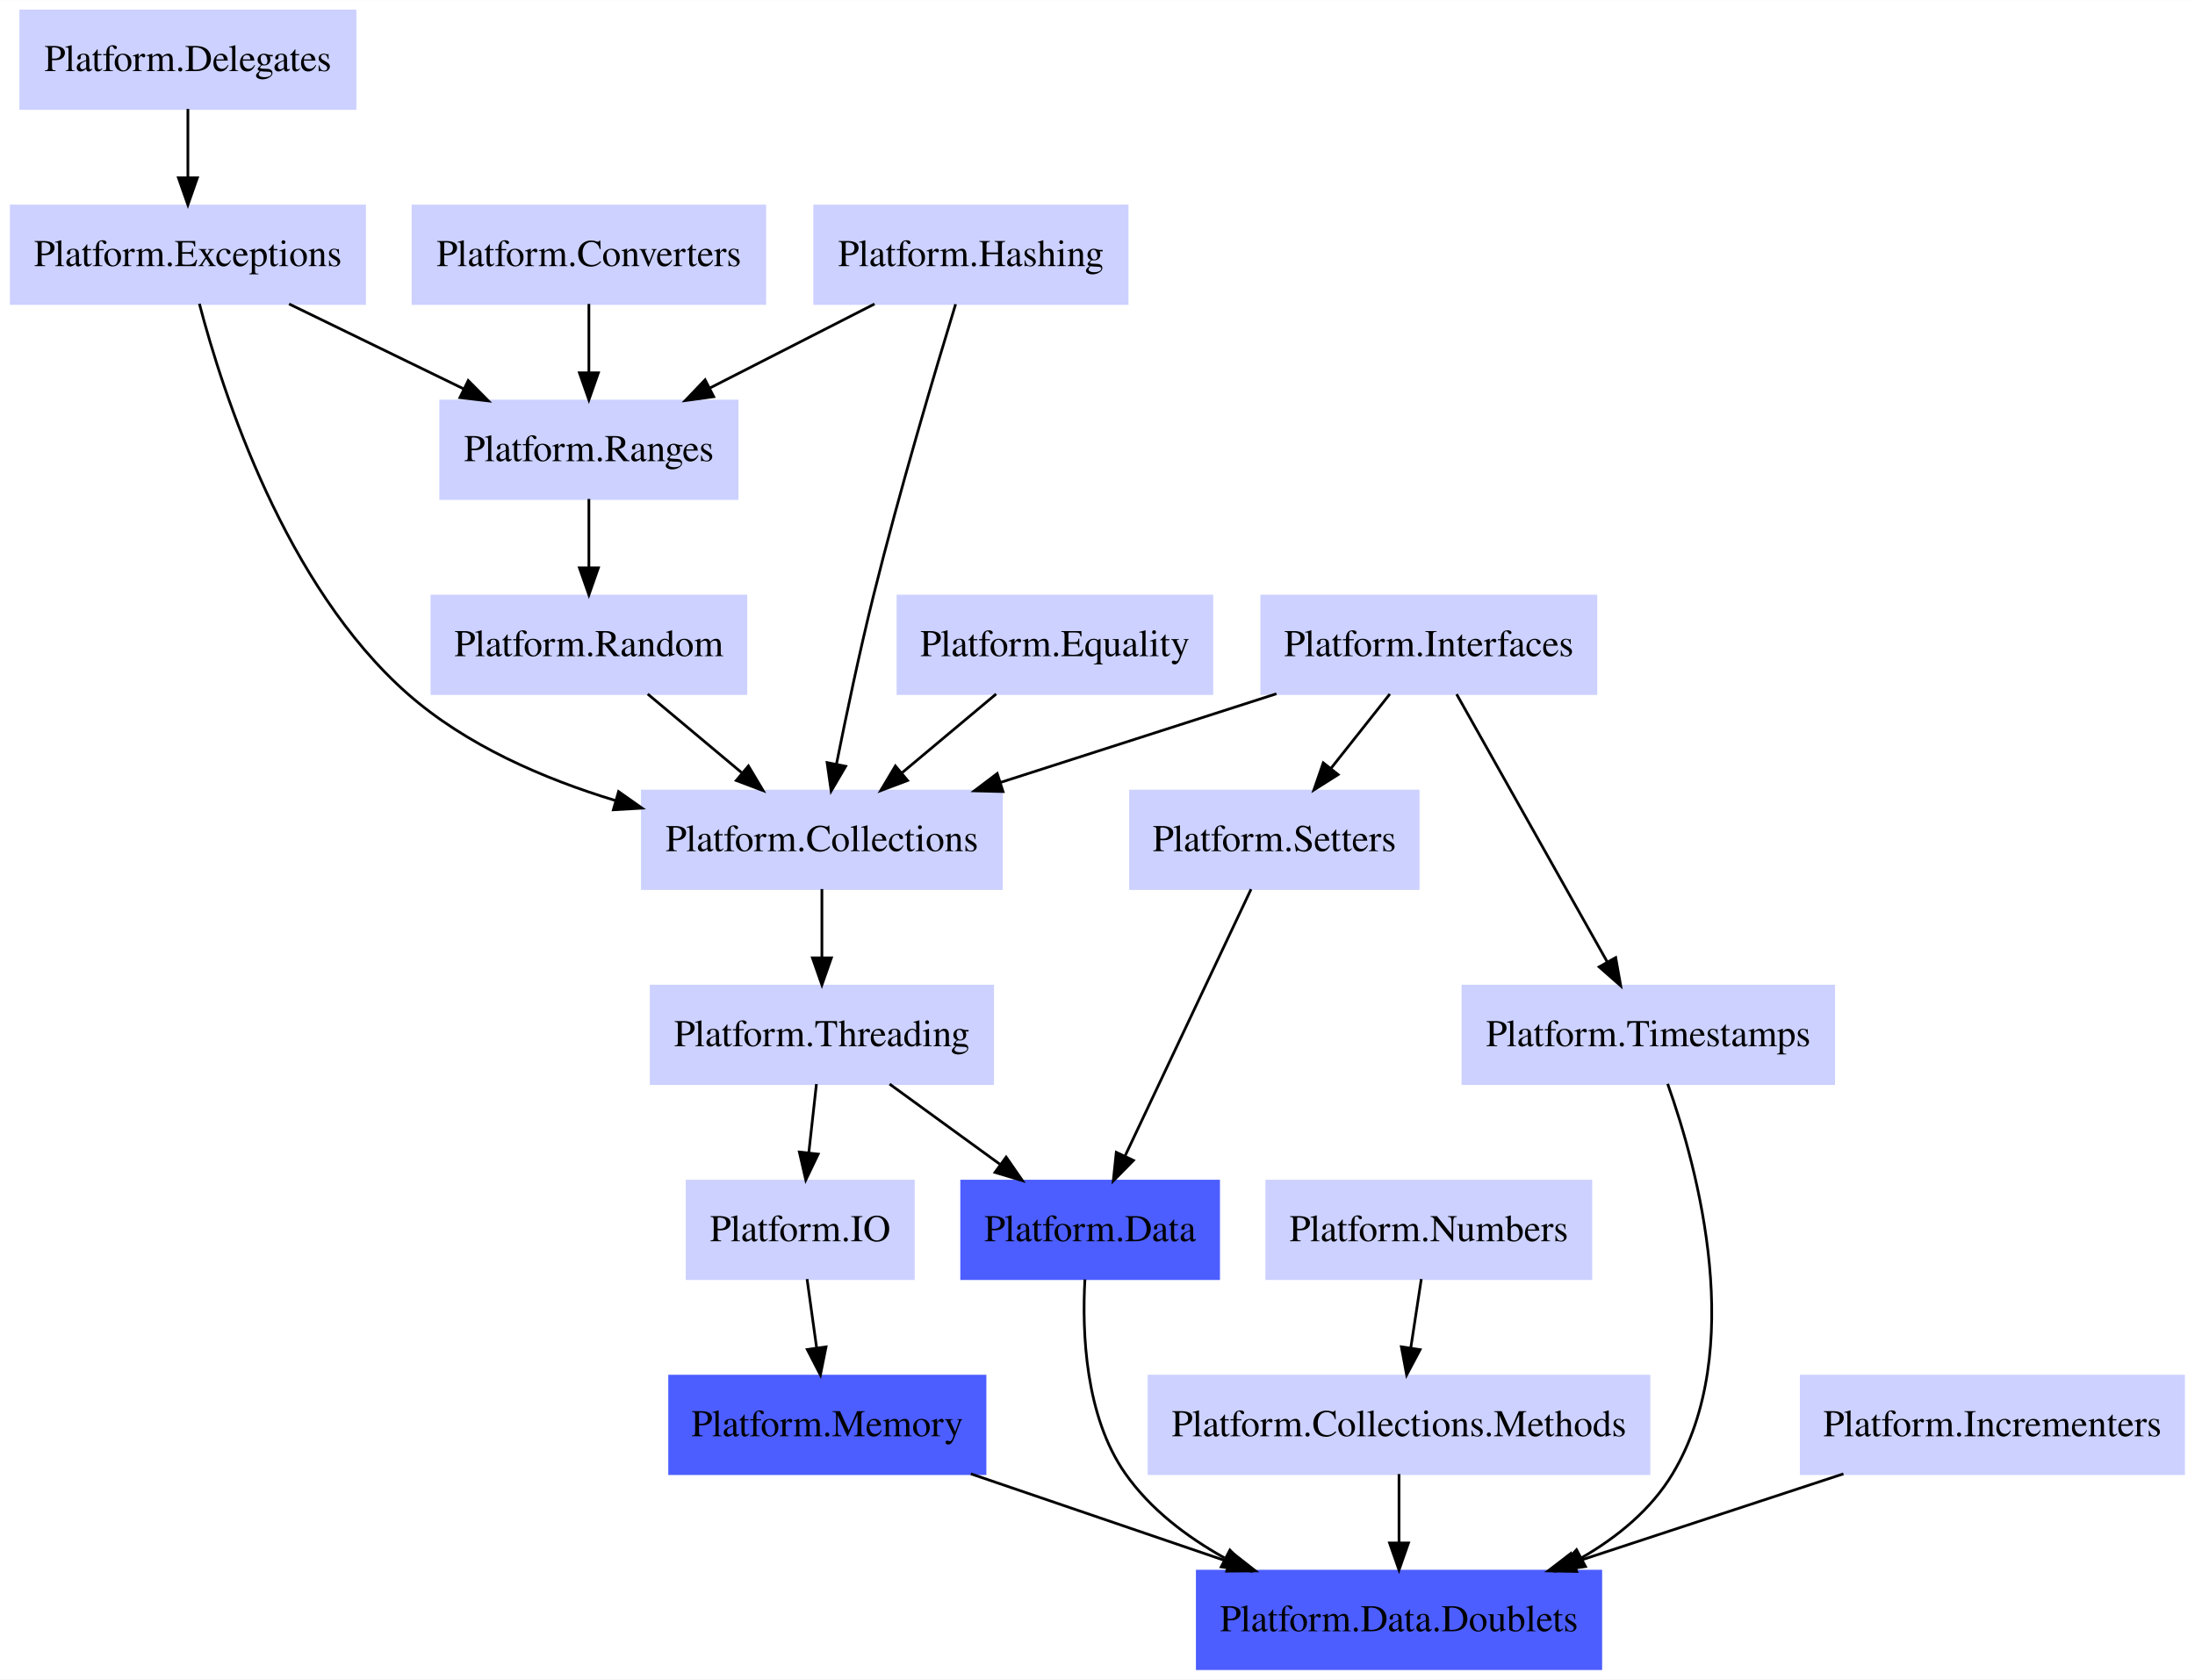
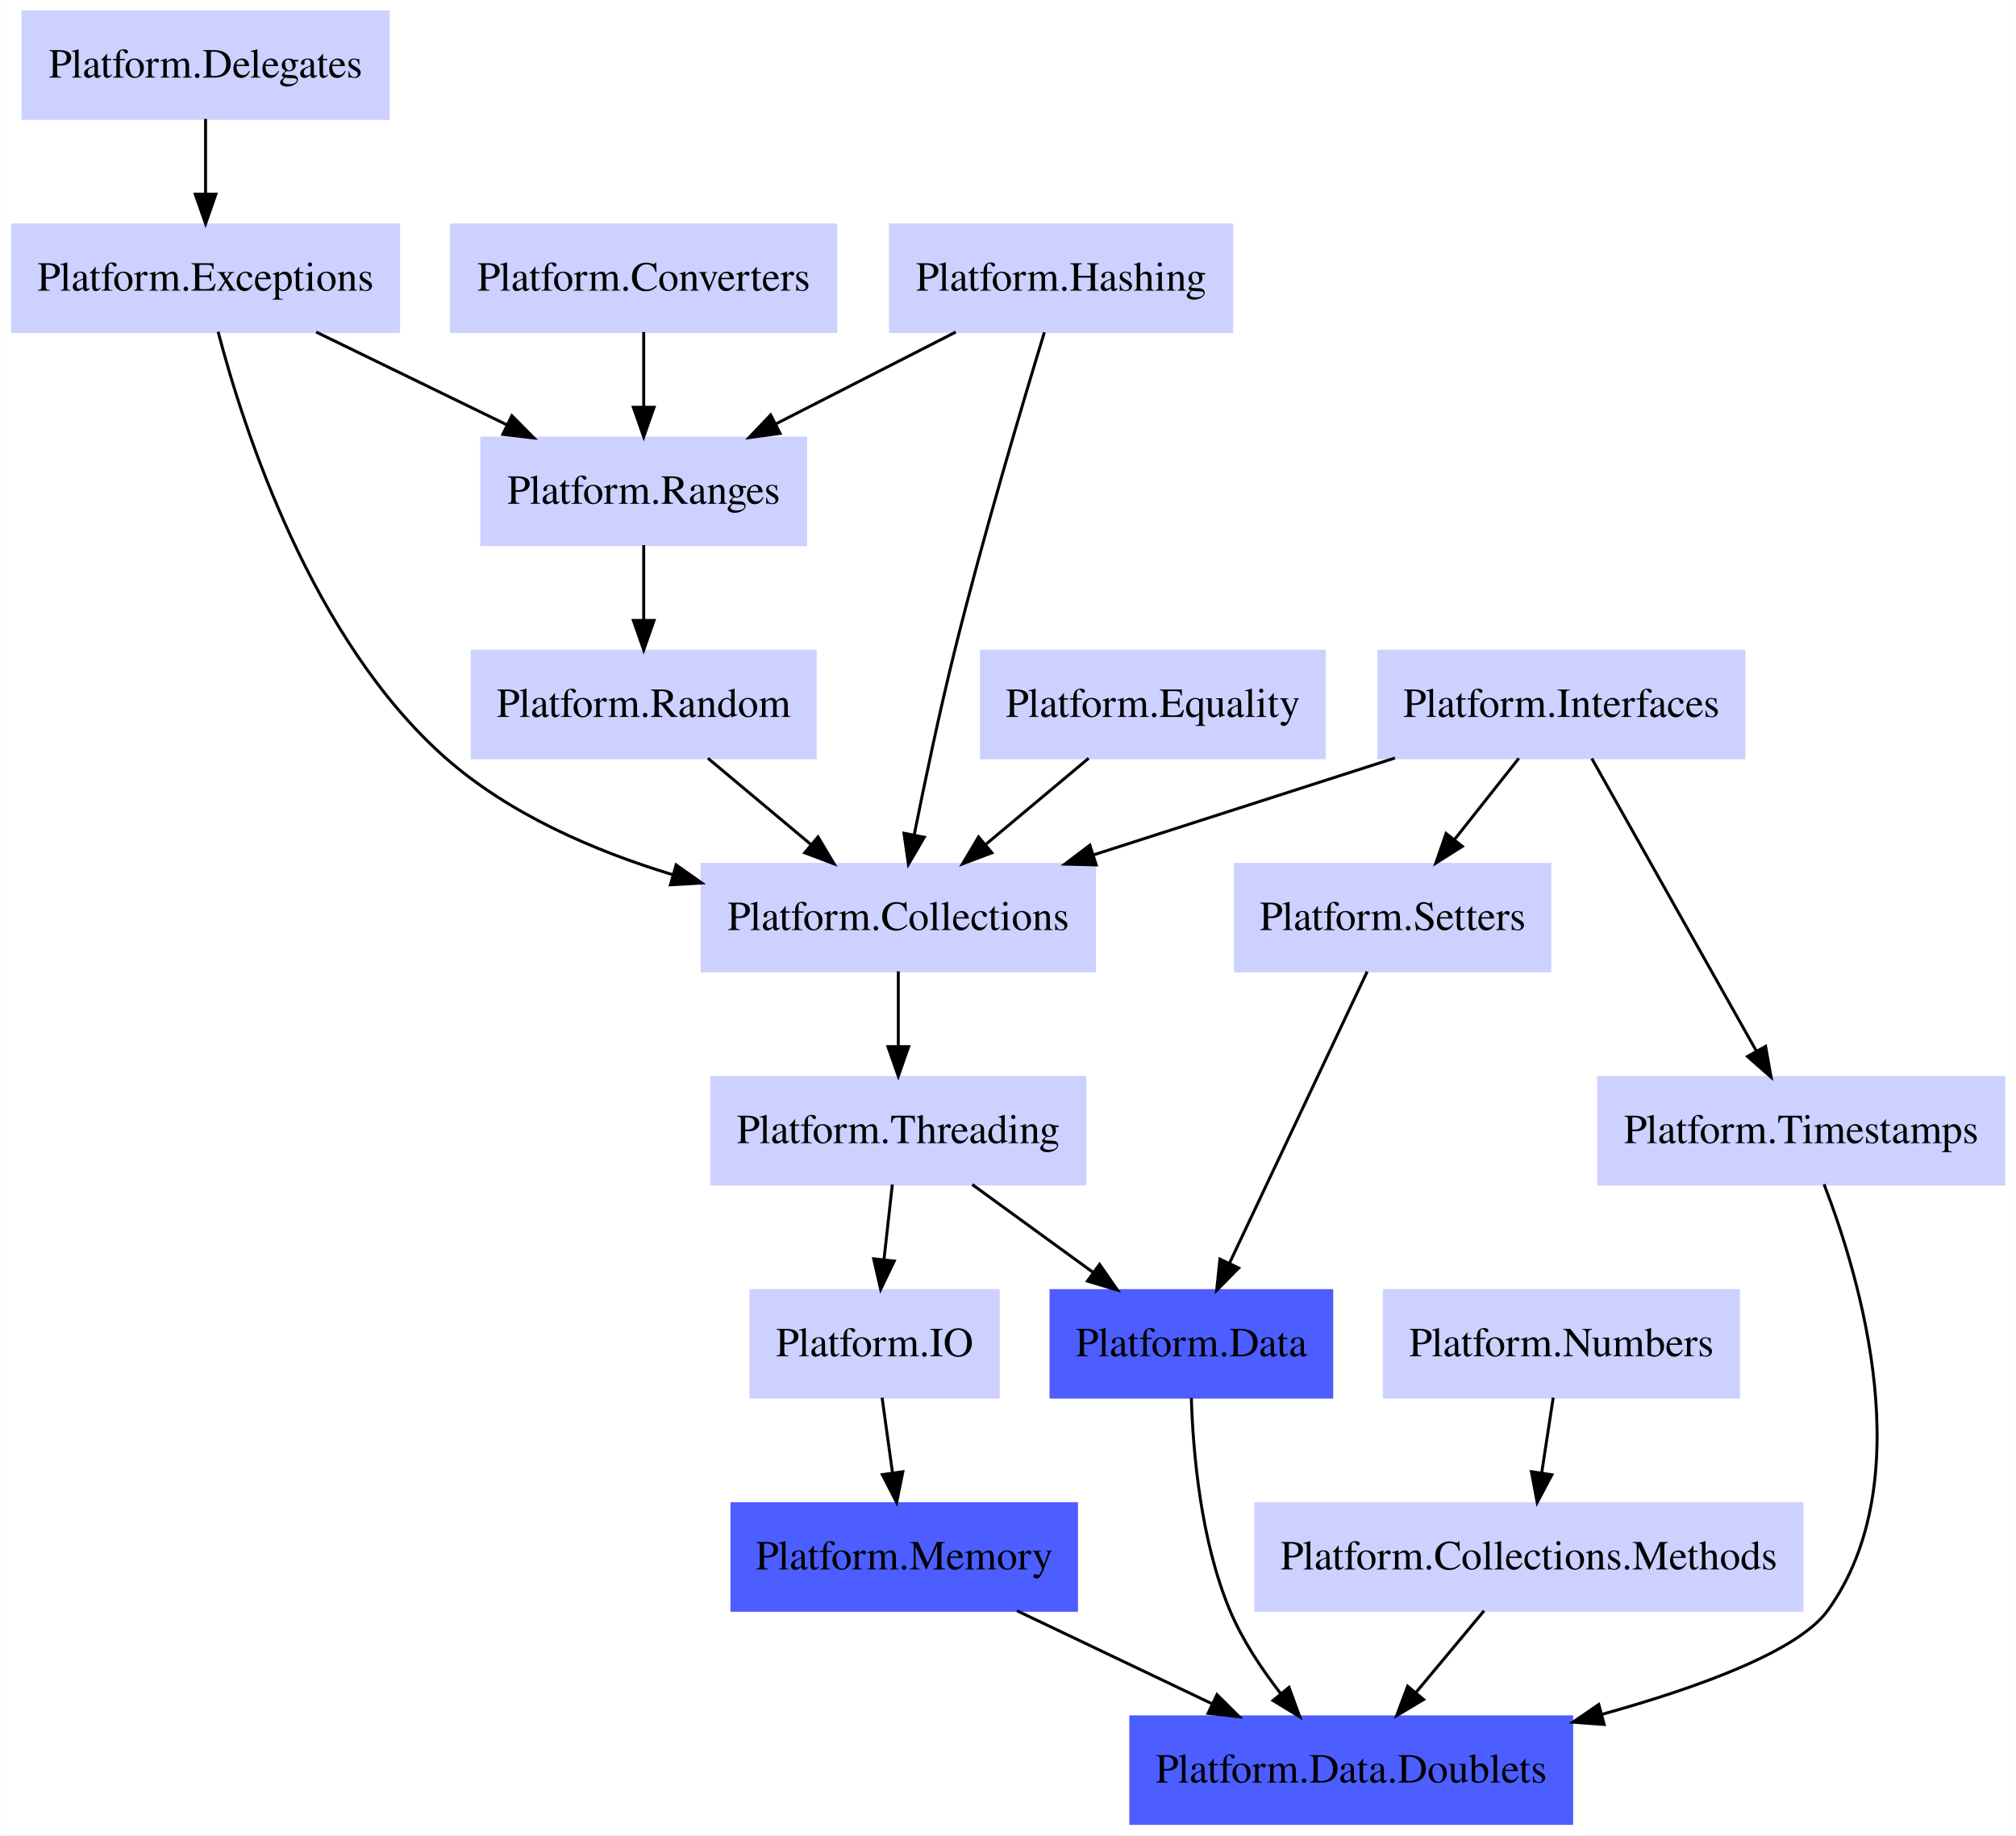
- <svg xmlns="http://www.w3.org/2000/svg" xmlns:xlink="http://www.w3.org/1999/xlink" width="1080" height="620pt" viewBox="0 0 810.13 620">
+ <svg xmlns="http://www.w3.org/2000/svg" xmlns:xlink="http://www.w3.org/1999/xlink" width="681pt" height="620pt" viewBox="0.00 0.00 680.81 620.00">
  <g id="graph0" class="graph" transform="scale(1 1) rotate(0) translate(4 616)">
-     <polygon fill="#fff" stroke="transparent" points="-4 4 -4 -616 806.127 -616 806.127 4 -4 4" />
+     <polygon fill="#ffffff" stroke="transparent" points="-4,4 -4,-616 676.811,-616 676.811,4 -4,4" />
    <g id="node1" class="node">
      <g id="a_node1">
        <a xlink:href="https://github.com/linksplatform/Delegates" xlink:title="Platform.Delegates">
-           <polygon fill="#ccd1ff" stroke="#ccd1ff" points="127.03 -612 3.667 -612 3.667 -576 127.03 -576 127.03 -612" />
-           <text x="65.349" y="-589.8" fill="#000" font-family="Times,serif" font-size="14" text-anchor="middle">Platform.Delegates</text>
+           <polygon fill="#ccd1ff" stroke="#ccd1ff" points="127.03,-612 3.667,-612 3.667,-576 127.03,-576 127.03,-612" />
+           <text text-anchor="middle" x="65.349" y="-589.8" font-family="Times,serif" font-size="14.00" fill="#000000">Platform.Delegates</text>
        </a>
      </g>
    </g>
    <g id="node2" class="node">
      <g id="a_node2">
        <a xlink:href="https://github.com/linksplatform/Exceptions" xlink:title="Platform.Exceptions">
-           <polygon fill="#ccd1ff" stroke="#ccd1ff" points="130.547 -540 .151 -540 .151 -504 130.547 -504 130.547 -540" />
-           <text x="65.349" y="-517.8" fill="#000" font-family="Times,serif" font-size="14" text-anchor="middle">Platform.Exceptions</text>
+           <polygon fill="#ccd1ff" stroke="#ccd1ff" points="130.547,-540 .151,-540 .151,-504 130.547,-504 130.547,-540" />
+           <text text-anchor="middle" x="65.349" y="-517.8" font-family="Times,serif" font-size="14.00" fill="#000000">Platform.Exceptions</text>
        </a>
      </g>
    </g>
    <g id="edge1" class="edge">
-       <path fill="none" stroke="#000" d="M65.349,-575.831C65.349,-568.131 65.349,-558.974 65.349,-550.417" />
-       <polygon fill="#000" stroke="#000" points="68.849 -550.413 65.349 -540.413 61.849 -550.413 68.849 -550.413" />
+       <path fill="none" stroke="#000000" d="M65.349,-575.831C65.349,-568.131 65.349,-558.974 65.349,-550.417" />
+       <polygon fill="#000000" stroke="#000000" points="68.849,-550.413 65.349,-540.413 61.849,-550.413 68.849,-550.413" />
    </g>
    <g id="node5" class="node">
      <g id="a_node5">
        <a xlink:href="https://github.com/linksplatform/Collections" xlink:title="Platform.Collections">
-           <polygon fill="#ccd1ff" stroke="#ccd1ff" points="365.612 -324 233.086 -324 233.086 -288 365.612 -288 365.612 -324" />
-           <text x="299.349" y="-301.8" fill="#000" font-family="Times,serif" font-size="14" text-anchor="middle">Platform.Collections</text>
-         </a>
-       </g>
-     </g>
-     <g id="edge23" class="edge">
-       <path fill="none" stroke="#000" d="M69.587,-503.92C78.275,-470.732 101.206,-399.851 146.349,-360 167.883,-340.99 196.54,-328.556 223.226,-320.476" />
-       <polygon fill="#000" stroke="#000" points="224.302 -323.809 232.953 -317.692 222.375 -317.079 224.302 -323.809" />
+           <polygon fill="#ccd1ff" stroke="#ccd1ff" points="365.612,-324 233.086,-324 233.086,-288 365.612,-288 365.612,-324" />
+           <text text-anchor="middle" x="299.349" y="-301.8" font-family="Times,serif" font-size="14.00" fill="#000000">Platform.Collections</text>
+         </a>
+       </g>
+     </g>
+     <g id="edge22" class="edge">
+       <path fill="none" stroke="#000000" d="M69.587,-503.92C78.275,-470.732 101.206,-399.851 146.349,-360 167.883,-340.99 196.54,-328.556 223.226,-320.476" />
+       <polygon fill="#000000" stroke="#000000" points="224.302,-323.809 232.953,-317.692 222.375,-317.079 224.302,-323.809" />
    </g>
    <g id="node8" class="node">
      <g id="a_node8">
        <a xlink:href="https://github.com/linksplatform/Ranges" xlink:title="Platform.Ranges">
-           <polygon fill="#ccd1ff" stroke="#ccd1ff" points="268.05 -468 158.648 -468 158.648 -432 268.05 -432 268.05 -468" />
-           <text x="213.349" y="-445.8" fill="#000" font-family="Times,serif" font-size="14" text-anchor="middle">Platform.Ranges</text>
+           <polygon fill="#ccd1ff" stroke="#ccd1ff" points="268.05,-468 158.648,-468 158.648,-432 268.05,-432 268.05,-468" />
+           <text text-anchor="middle" x="213.349" y="-445.8" font-family="Times,serif" font-size="14.00" fill="#000000">Platform.Ranges</text>
        </a>
      </g>
    </g>
    <g id="edge11" class="edge">
-       <path fill="none" stroke="#000" d="M102.695,-503.831C122.226,-494.33 146.313,-482.612 167.022,-472.537" />
-       <polygon fill="#000" stroke="#000" points="168.81 -475.56 176.271 -468.038 165.747 -469.265 168.81 -475.56" />
+       <path fill="none" stroke="#000000" d="M102.695,-503.831C122.226,-494.33 146.313,-482.612 167.022,-472.537" />
+       <polygon fill="#000000" stroke="#000000" points="168.81,-475.56 176.271,-468.038 165.747,-469.265 168.81,-475.56" />
    </g>
    <g id="node3" class="node">
      <g id="a_node3">
        <a xlink:href="https://github.com/linksplatform/Threading" xlink:title="Platform.Threading">
-           <polygon fill="#ccd1ff" stroke="#ccd1ff" points="362.372 -252 236.326 -252 236.326 -216 362.372 -216 362.372 -252" />
-           <text x="299.349" y="-229.8" fill="#000" font-family="Times,serif" font-size="14" text-anchor="middle">Platform.Threading</text>
+           <polygon fill="#ccd1ff" stroke="#ccd1ff" points="362.372,-252 236.326,-252 236.326,-216 362.372,-216 362.372,-252" />
+           <text text-anchor="middle" x="299.349" y="-229.8" font-family="Times,serif" font-size="14.00" fill="#000000">Platform.Threading</text>
        </a>
      </g>
    </g>
    <g id="node4" class="node">
      <g id="a_node4">
        <a xlink:href="https://github.com/linksplatform/IO" xlink:title="Platform.IO">
-           <polygon fill="#ccd1ff" stroke="#ccd1ff" points="333.107 -180 249.591 -180 249.591 -144 333.107 -144 333.107 -180" />
-           <text x="291.349" y="-157.8" fill="#000" font-family="Times,serif" font-size="14" text-anchor="middle">Platform.IO</text>
+           <polygon fill="#ccd1ff" stroke="#ccd1ff" points="333.107,-180 249.591,-180 249.591,-144 333.107,-144 333.107,-180" />
+           <text text-anchor="middle" x="291.349" y="-157.8" font-family="Times,serif" font-size="14.00" fill="#000000">Platform.IO</text>
        </a>
      </g>
    </g>
    <g id="edge2" class="edge">
-       <path fill="none" stroke="#000" d="M297.33,-215.831C296.475,-208.131 295.457,-198.974 294.506,-190.417" />
-       <polygon fill="#000" stroke="#000" points="297.978 -189.966 293.395 -180.413 291.021 -190.739 297.978 -189.966" />
+       <path fill="none" stroke="#000000" d="M297.33,-215.831C296.475,-208.131 295.457,-198.974 294.506,-190.417" />
+       <polygon fill="#000000" stroke="#000000" points="297.978,-189.966 293.395,-180.413 291.021,-190.739 297.978,-189.966" />
    </g>
    <g id="node14" class="node">
      <g id="a_node14">
        <a xlink:href="https://github.com/linksplatform/Data" xlink:title="Platform.Data">
-           <polygon fill="#4c5eff" stroke="#4c5eff" points="445.765 -180 350.932 -180 350.932 -144 445.765 -144 445.765 -180" />
-           <text x="398.349" y="-157.8" fill="#000" font-family="Times,serif" font-size="14" text-anchor="middle">Platform.Data</text>
+           <polygon fill="#4c5eff" stroke="#4c5eff" points="445.765,-180 350.932,-180 350.932,-144 445.765,-144 445.765,-180" />
+           <text text-anchor="middle" x="398.349" y="-157.8" font-family="Times,serif" font-size="14.00" fill="#000000">Platform.Data</text>
        </a>
      </g>
    </g>
    <g id="edge9" class="edge">
-       <path fill="none" stroke="#000" d="M324.331,-215.831C336.642,-206.878 351.66,-195.956 364.943,-186.296" />
-       <polygon fill="#000" stroke="#000" points="367.346 -188.875 373.375 -180.163 363.229 -183.214 367.346 -188.875" />
+       <path fill="none" stroke="#000000" d="M324.331,-215.831C336.642,-206.878 351.66,-195.956 364.943,-186.296" />
+       <polygon fill="#000000" stroke="#000000" points="367.346,-188.875 373.375,-180.163 363.229,-183.214 367.346,-188.875" />
    </g>
    <g id="node13" class="node">
      <g id="a_node13">
        <a xlink:href="https://github.com/linksplatform/Memory" xlink:title="Platform.Memory">
-           <polygon fill="#4c5eff" stroke="#4c5eff" points="359.55 -108 243.148 -108 243.148 -72 359.55 -72 359.55 -108" />
-           <text x="301.349" y="-85.8" fill="#000" font-family="Times,serif" font-size="14" text-anchor="middle">Platform.Memory</text>
+           <polygon fill="#4c5eff" stroke="#4c5eff" points="359.55,-108 243.148,-108 243.148,-72 359.55,-72 359.55,-108" />
+           <text text-anchor="middle" x="301.349" y="-85.8" font-family="Times,serif" font-size="14.00" fill="#000000">Platform.Memory</text>
        </a>
      </g>
    </g>
    <g id="edge8" class="edge">
-       <path fill="none" stroke="#000" d="M293.872,-143.831C294.942,-136.131 296.214,-126.974 297.402,-118.417" />
-       <polygon fill="#000" stroke="#000" points="300.882 -118.8 298.791 -108.413 293.949 -117.837 300.882 -118.8" />
+       <path fill="none" stroke="#000000" d="M293.872,-143.831C294.942,-136.131 296.214,-126.974 297.402,-118.417" />
+       <polygon fill="#000000" stroke="#000000" points="300.882,-118.8 298.791,-108.413 293.949,-117.837 300.882,-118.8" />
    </g>
    <g id="edge3" class="edge">
-       <path fill="none" stroke="#000" d="M299.349,-287.831C299.349,-280.131 299.349,-270.974 299.349,-262.417" />
-       <polygon fill="#000" stroke="#000" points="302.849 -262.413 299.349 -252.413 295.849 -262.413 302.849 -262.413" />
+       <path fill="none" stroke="#000000" d="M299.349,-287.831C299.349,-280.131 299.349,-270.974 299.349,-262.417" />
+       <polygon fill="#000000" stroke="#000000" points="302.849,-262.413 299.349,-252.413 295.849,-262.413 302.849,-262.413" />
    </g>
    <g id="node6" class="node">
      <g id="a_node6">
        <a xlink:href="https://github.com/linksplatform/Numbers" xlink:title="Platform.Numbers">
-           <polygon fill="#ccd1ff" stroke="#ccd1ff" points="583.156 -180 463.541 -180 463.541 -144 583.156 -144 583.156 -180" />
-           <text x="523.349" y="-157.8" fill="#000" font-family="Times,serif" font-size="14" text-anchor="middle">Platform.Numbers</text>
+           <polygon fill="#ccd1ff" stroke="#ccd1ff" points="583.156,-180 463.541,-180 463.541,-144 583.156,-144 583.156,-180" />
+           <text text-anchor="middle" x="523.349" y="-157.8" font-family="Times,serif" font-size="14.00" fill="#000000">Platform.Numbers</text>
        </a>
      </g>
    </g>
    <g id="node7" class="node">
      <g id="a_node7">
        <a xlink:href="https://github.com/linksplatform/Collections.Methods" xlink:title="Platform.Collections.Methods">
-           <polygon fill="#ccd1ff" stroke="#ccd1ff" points="604.606 -108 420.091 -108 420.091 -72 604.606 -72 604.606 -108" />
-           <text x="512.349" y="-85.8" fill="#000" font-family="Times,serif" font-size="14" text-anchor="middle">Platform.Collections.Methods</text>
+           <polygon fill="#ccd1ff" stroke="#ccd1ff" points="604.606,-108 420.091,-108 420.091,-72 604.606,-72 604.606,-108" />
+           <text text-anchor="middle" x="512.349" y="-85.8" font-family="Times,serif" font-size="14.00" fill="#000000">Platform.Collections.Methods</text>
        </a>
      </g>
    </g>
    <g id="edge4" class="edge">
-       <path fill="none" stroke="#000" d="M520.573,-143.831C519.397,-136.131 517.998,-126.974 516.69,-118.417" />
-       <polygon fill="#000" stroke="#000" points="520.132 -117.77 515.162 -108.413 513.212 -118.827 520.132 -117.77" />
+       <path fill="none" stroke="#000000" d="M520.573,-143.831C519.397,-136.131 517.998,-126.974 516.69,-118.417" />
+       <polygon fill="#000000" stroke="#000000" points="520.132,-117.77 515.162,-108.413 513.212,-118.827 520.132,-117.77" />
    </g>
    <g id="node17" class="node">
      <g id="a_node17">
        <a xlink:href="https://github.com/linksplatform/Data.Doublets" xlink:title="Platform.Data.Doublets">
-           <polygon fill="#4c5eff" stroke="#4c5eff" points="586.813 -36 437.885 -36 437.885 0 586.813 0 586.813 -36" />
-           <text x="512.349" y="-13.8" fill="#000" font-family="Times,serif" font-size="14" text-anchor="middle">Platform.Data.Doublets</text>
+           <polygon fill="#4c5eff" stroke="#4c5eff" points="526.812,-36 377.885,-36 377.885,0 526.812,0 526.812,-36" />
+           <text text-anchor="middle" x="452.349" y="-13.8" font-family="Times,serif" font-size="14.00" fill="#000000">Platform.Data.Doublets</text>
        </a>
      </g>
    </g>
    <g id="edge15" class="edge">
-       <path fill="none" stroke="#000" d="M512.349,-71.831C512.349,-64.131 512.349,-54.974 512.349,-46.417" />
-       <polygon fill="#000" stroke="#000" points="515.849 -46.413 512.349 -36.413 508.849 -46.413 515.849 -46.413" />
+       <path fill="none" stroke="#000000" d="M497.208,-71.831C490.227,-63.454 481.81,-53.353 474.161,-44.175" />
+       <polygon fill="#000000" stroke="#000000" points="476.784,-41.855 467.693,-36.413 471.406,-46.336 476.784,-41.855" />
    </g>
    <g id="node9" class="node">
      <g id="a_node9">
        <a xlink:href="https://github.com/linksplatform/Random" xlink:title="Platform.Random">
-           <polygon fill="#ccd1ff" stroke="#ccd1ff" points="271.281 -396 155.417 -396 155.417 -360 271.281 -360 271.281 -396" />
-           <text x="213.349" y="-373.8" fill="#000" font-family="Times,serif" font-size="14" text-anchor="middle">Platform.Random</text>
+           <polygon fill="#ccd1ff" stroke="#ccd1ff" points="271.281,-396 155.417,-396 155.417,-360 271.281,-360 271.281,-396" />
+           <text text-anchor="middle" x="213.349" y="-373.8" font-family="Times,serif" font-size="14.00" fill="#000000">Platform.Random</text>
        </a>
      </g>
    </g>
    <g id="edge5" class="edge">
-       <path fill="none" stroke="#000" d="M213.349,-431.831C213.349,-424.131 213.349,-414.974 213.349,-406.417" />
-       <polygon fill="#000" stroke="#000" points="216.849 -406.413 213.349 -396.413 209.849 -406.413 216.849 -406.413" />
-     </g>
-     <g id="edge19" class="edge">
-       <path fill="none" stroke="#000" d="M235.05,-359.831C245.541,-351.048 258.294,-340.371 269.668,-330.849" />
-       <polygon fill="#000" stroke="#000" points="272.234 -333.266 277.654 -324.163 267.74 -327.899 272.234 -333.266" />
+       <path fill="none" stroke="#000000" d="M213.349,-431.831C213.349,-424.131 213.349,-414.974 213.349,-406.417" />
+       <polygon fill="#000000" stroke="#000000" points="216.849,-406.413 213.349,-396.413 209.849,-406.413 216.849,-406.413" />
+     </g>
+     <g id="edge18" class="edge">
+       <path fill="none" stroke="#000000" d="M235.05,-359.831C245.541,-351.048 258.294,-340.371 269.668,-330.849" />
+       <polygon fill="#000000" stroke="#000000" points="272.234,-333.266 277.654,-324.163 267.74,-327.899 272.234,-333.266" />
    </g>
    <g id="node10" class="node">
      <g id="a_node10">
        <a xlink:href="https://github.com/linksplatform/Interfaces" xlink:title="Platform.Interfaces">
-           <polygon fill="#ccd1ff" stroke="#ccd1ff" points="585.015 -396 461.683 -396 461.683 -360 585.015 -360 585.015 -396" />
-           <text x="523.349" y="-373.8" fill="#000" font-family="Times,serif" font-size="14" text-anchor="middle">Platform.Interfaces</text>
-         </a>
-       </g>
-     </g>
-     <g id="edge22" class="edge">
-       <path fill="none" stroke="#000" d="M467.113,-359.924C436.225,-349.996 397.739,-337.625 365.423,-327.238" />
-       <polygon fill="#000" stroke="#000" points="366.199 -323.811 355.608 -324.083 364.057 -330.475 366.199 -323.811" />
+           <polygon fill="#ccd1ff" stroke="#ccd1ff" points="585.015,-396 461.683,-396 461.683,-360 585.015,-360 585.015,-396" />
+           <text text-anchor="middle" x="523.349" y="-373.8" font-family="Times,serif" font-size="14.00" fill="#000000">Platform.Interfaces</text>
+         </a>
+       </g>
+     </g>
+     <g id="edge21" class="edge">
+       <path fill="none" stroke="#000000" d="M467.113,-359.924C436.225,-349.996 397.739,-337.625 365.423,-327.238" />
+       <polygon fill="#000000" stroke="#000000" points="366.199,-323.811 355.608,-324.083 364.057,-330.475 366.199,-323.811" />
    </g>
    <g id="node11" class="node">
      <g id="a_node11">
        <a xlink:href="https://github.com/linksplatform/Timestamps" xlink:title="Platform.Timestamps">
-           <polygon fill="#ccd1ff" stroke="#ccd1ff" points="672.773 -252 535.925 -252 535.925 -216 672.773 -216 672.773 -252" />
-           <text x="604.349" y="-229.8" fill="#000" font-family="Times,serif" font-size="14" text-anchor="middle">Platform.Timestamps</text>
+           <polygon fill="#ccd1ff" stroke="#ccd1ff" points="672.773,-252 535.925,-252 535.925,-216 672.773,-216 672.773,-252" />
+           <text text-anchor="middle" x="604.349" y="-229.8" font-family="Times,serif" font-size="14.00" fill="#000000">Platform.Timestamps</text>
        </a>
      </g>
    </g>
    <g id="edge6" class="edge">
-       <path fill="none" stroke="#000" d="M533.608,-359.762C547.667,-334.768 573.022,-289.692 589.251,-260.841" />
-       <polygon fill="#000" stroke="#000" points="592.321 -262.521 594.173 -252.09 586.22 -259.089 592.321 -262.521" />
+       <path fill="none" stroke="#000000" d="M533.608,-359.762C547.667,-334.768 573.022,-289.692 589.251,-260.841" />
+       <polygon fill="#000000" stroke="#000000" points="592.321,-262.521 594.173,-252.09 586.22,-259.089 592.321,-262.521" />
    </g>
    <g id="node12" class="node">
      <g id="a_node12">
        <a xlink:href="https://github.com/linksplatform/Setters" xlink:title="Platform.Setters">
-           <polygon fill="#ccd1ff" stroke="#ccd1ff" points="519.438 -324 413.26 -324 413.26 -288 519.438 -288 519.438 -324" />
-           <text x="466.349" y="-301.8" fill="#000" font-family="Times,serif" font-size="14" text-anchor="middle">Platform.Setters</text>
+           <polygon fill="#ccd1ff" stroke="#ccd1ff" points="519.438,-324 413.26,-324 413.26,-288 519.438,-288 519.438,-324" />
+           <text text-anchor="middle" x="466.349" y="-301.8" font-family="Times,serif" font-size="14.00" fill="#000000">Platform.Setters</text>
        </a>
      </g>
    </g>
    <g id="edge7" class="edge">
-       <path fill="none" stroke="#000" d="M508.965,-359.831C502.4,-351.539 494.498,-341.557 487.291,-332.453" />
-       <polygon fill="#000" stroke="#000" points="489.877 -330.081 480.926 -324.413 484.389 -334.426 489.877 -330.081" />
+       <path fill="none" stroke="#000000" d="M508.965,-359.831C502.4,-351.539 494.498,-341.557 487.291,-332.453" />
+       <polygon fill="#000000" stroke="#000000" points="489.877,-330.081 480.926,-324.413 484.389,-334.426 489.877,-330.081" />
    </g>
    <g id="edge14" class="edge">
-       <path fill="none" stroke="#000" d="M611.499,-215.903C622.769,-184.203 640.716,-117.665 613.349,-72 605.425,-58.779 593.039,-48.613 579.62,-40.865" />
-       <polygon fill="#000" stroke="#000" points="581.161 -37.72 570.689 -36.114 577.874 -43.901 581.161 -37.72" />
+       <path fill="none" stroke="#000000" d="M612.067,-215.912C624.506,-183.639 644.602,-115.447 613.349,-72 603.556,-58.386 570.669,-46.207 537.149,-36.877" />
+       <polygon fill="#000000" stroke="#000000" points="537.792,-33.425 527.226,-34.199 535.968,-40.184 537.792,-33.425" />
    </g>
    <g id="edge10" class="edge">
-       <path fill="none" stroke="#000" d="M457.737,-287.762C445.985,-262.876 424.832,-218.082 411.201,-189.216" />
-       <polygon fill="#000" stroke="#000" points="414.326 -187.638 406.891 -180.09 407.997 -190.627 414.326 -187.638" />
+       <path fill="none" stroke="#000000" d="M457.737,-287.762C445.985,-262.876 424.832,-218.082 411.201,-189.216" />
+       <polygon fill="#000000" stroke="#000000" points="414.326,-187.638 406.891,-180.09 407.997,-190.627 414.326,-187.638" />
    </g>
    <g id="edge16" class="edge">
-       <path fill="none" stroke="#000" d="M354.321,-71.924C383.291,-62.039 419.356,-49.732 449.715,-39.373" />
-       <polygon fill="#000" stroke="#000" points="451.021 -42.625 459.355 -36.083 448.761 -36 451.021 -42.625" />
+       <path fill="none" stroke="#000000" d="M339.453,-71.831C359.468,-62.287 384.176,-50.507 405.368,-40.401" />
+       <polygon fill="#000000" stroke="#000000" points="406.999,-43.501 414.519,-36.038 403.986,-37.183 406.999,-43.501" />
    </g>
    <g id="edge17" class="edge">
-       <path fill="none" stroke="#000" d="M396.419,-143.697C395.328,-124.171 396.482,-93.197 411.349,-72 420.527,-58.913 433.901,-48.721 447.93,-40.895" />
-       <polygon fill="#000" stroke="#000" points="449.938 -43.796 457.206 -36.087 446.717 -37.581 449.938 -43.796" />
+       <path fill="none" stroke="#000000" d="M398.336,-143.703C398.923,-124.999 401.535,-95.446 411.349,-72 415.508,-62.065 421.931,-52.333 428.469,-43.929" />
+       <polygon fill="#000000" stroke="#000000" points="431.33,-45.96 434.966,-36.009 425.918,-41.52 431.33,-45.96" />
    </g>
    <g id="node15" class="node">
      <g id="a_node15">
        <a xlink:href="https://github.com/linksplatform/Converters" xlink:title="Platform.Converters">
-           <polygon fill="#ccd1ff" stroke="#ccd1ff" points="278.261 -540 148.436 -540 148.436 -504 278.261 -504 278.261 -540" />
-           <text x="213.349" y="-517.8" fill="#000" font-family="Times,serif" font-size="14" text-anchor="middle">Platform.Converters</text>
+           <polygon fill="#ccd1ff" stroke="#ccd1ff" points="278.261,-540 148.436,-540 148.436,-504 278.261,-504 278.261,-540" />
+           <text text-anchor="middle" x="213.349" y="-517.8" font-family="Times,serif" font-size="14.00" fill="#000000">Platform.Converters</text>
        </a>
      </g>
    </g>
    <g id="edge12" class="edge">
-       <path fill="none" stroke="#000" d="M213.349,-503.831C213.349,-496.131 213.349,-486.974 213.349,-478.417" />
-       <polygon fill="#000" stroke="#000" points="216.849 -478.413 213.349 -468.413 209.849 -478.413 216.849 -478.413" />
+       <path fill="none" stroke="#000000" d="M213.349,-503.831C213.349,-496.131 213.349,-486.974 213.349,-478.417" />
+       <polygon fill="#000000" stroke="#000000" points="216.849,-478.413 213.349,-468.413 209.849,-478.413 216.849,-478.413" />
    </g>
    <g id="node16" class="node">
      <g id="a_node16">
        <a xlink:href="https://github.com/linksplatform/Hashing" xlink:title="Platform.Hashing">
-           <polygon fill="#ccd1ff" stroke="#ccd1ff" points="411.996 -540 296.702 -540 296.702 -504 411.996 -504 411.996 -540" />
-           <text x="354.349" y="-517.8" fill="#000" font-family="Times,serif" font-size="14" text-anchor="middle">Platform.Hashing</text>
-         </a>
-       </g>
-     </g>
-     <g id="edge20" class="edge">
-       <path fill="none" stroke="#000" d="M348.697,-503.745C341.238,-479.333 327.935,-434.642 318.349,-396 313.23,-375.366 308.297,-351.855 304.741,-334.038" />
-       <polygon fill="#000" stroke="#000" points="308.133 -333.149 302.765 -324.014 301.265 -334.502 308.133 -333.149" />
+           <polygon fill="#ccd1ff" stroke="#ccd1ff" points="411.996,-540 296.702,-540 296.702,-504 411.996,-504 411.996,-540" />
+           <text text-anchor="middle" x="354.349" y="-517.8" font-family="Times,serif" font-size="14.00" fill="#000000">Platform.Hashing</text>
+         </a>
+       </g>
+     </g>
+     <g id="edge19" class="edge">
+       <path fill="none" stroke="#000000" d="M348.697,-503.745C341.238,-479.333 327.935,-434.642 318.349,-396 313.23,-375.366 308.297,-351.855 304.741,-334.038" />
+       <polygon fill="#000000" stroke="#000000" points="308.133,-333.149 302.765,-324.014 301.265,-334.502 308.133,-333.149" />
    </g>
    <g id="edge13" class="edge">
-       <path fill="none" stroke="#000" d="M318.769,-503.831C300.316,-494.409 277.594,-482.806 257.976,-472.788" />
-       <polygon fill="#000" stroke="#000" points="259.416 -469.594 248.918 -468.163 256.232 -475.828 259.416 -469.594" />
+       <path fill="none" stroke="#000000" d="M318.769,-503.831C300.316,-494.409 277.594,-482.806 257.976,-472.788" />
+       <polygon fill="#000000" stroke="#000000" points="259.416,-469.594 248.918,-468.163 256.232,-475.828 259.416,-469.594" />
    </g>
    <g id="node18" class="node">
      <g id="a_node18">
-         <a xlink:href="https://github.com/linksplatform/Incrementers" xlink:title="Platform.Incrementers">
-           <polygon fill="#ccd1ff" stroke="#ccd1ff" points="801.906 -108 660.792 -108 660.792 -72 801.906 -72 801.906 -108" />
-           <text x="731.349" y="-85.8" fill="#000" font-family="Times,serif" font-size="14" text-anchor="middle">Platform.Incrementers</text>
-         </a>
-       </g>
-     </g>
-     <g id="edge18" class="edge">
-       <path fill="none" stroke="#000" d="M676.369,-71.924C646.17,-61.996 608.543,-49.626 576.948,-39.238" />
-       <polygon fill="#000" stroke="#000" points="577.945 -35.882 567.352 -36.083 575.758 -42.531 577.945 -35.882" />
-     </g>
-     <g id="node19" class="node">
-       <g id="a_node19">
        <a xlink:href="https://github.com/linksplatform/Equality" xlink:title="Platform.Equality">
-           <polygon fill="#ccd1ff" stroke="#ccd1ff" points="443.278 -396 327.42 -396 327.42 -360 443.278 -360 443.278 -396" />
-           <text x="385.349" y="-373.8" fill="#000" font-family="Times,serif" font-size="14" text-anchor="middle">Platform.Equality</text>
-         </a>
-       </g>
-     </g>
-     <g id="edge21" class="edge">
-       <path fill="none" stroke="#000" d="M363.647,-359.831C353.157,-351.048 340.403,-340.371 329.029,-330.849" />
-       <polygon fill="#000" stroke="#000" points="330.958 -327.899 321.043 -324.163 326.464 -333.266 330.958 -327.899" />
+           <polygon fill="#ccd1ff" stroke="#ccd1ff" points="443.278,-396 327.42,-396 327.42,-360 443.278,-360 443.278,-396" />
+           <text text-anchor="middle" x="385.349" y="-373.8" font-family="Times,serif" font-size="14.00" fill="#000000">Platform.Equality</text>
+         </a>
+       </g>
+     </g>
+     <g id="edge20" class="edge">
+       <path fill="none" stroke="#000000" d="M363.647,-359.831C353.157,-351.048 340.403,-340.371 329.029,-330.849" />
+       <polygon fill="#000000" stroke="#000000" points="330.958,-327.899 321.043,-324.163 326.464,-333.266 330.958,-327.899" />
    </g>
  </g>
</svg>
